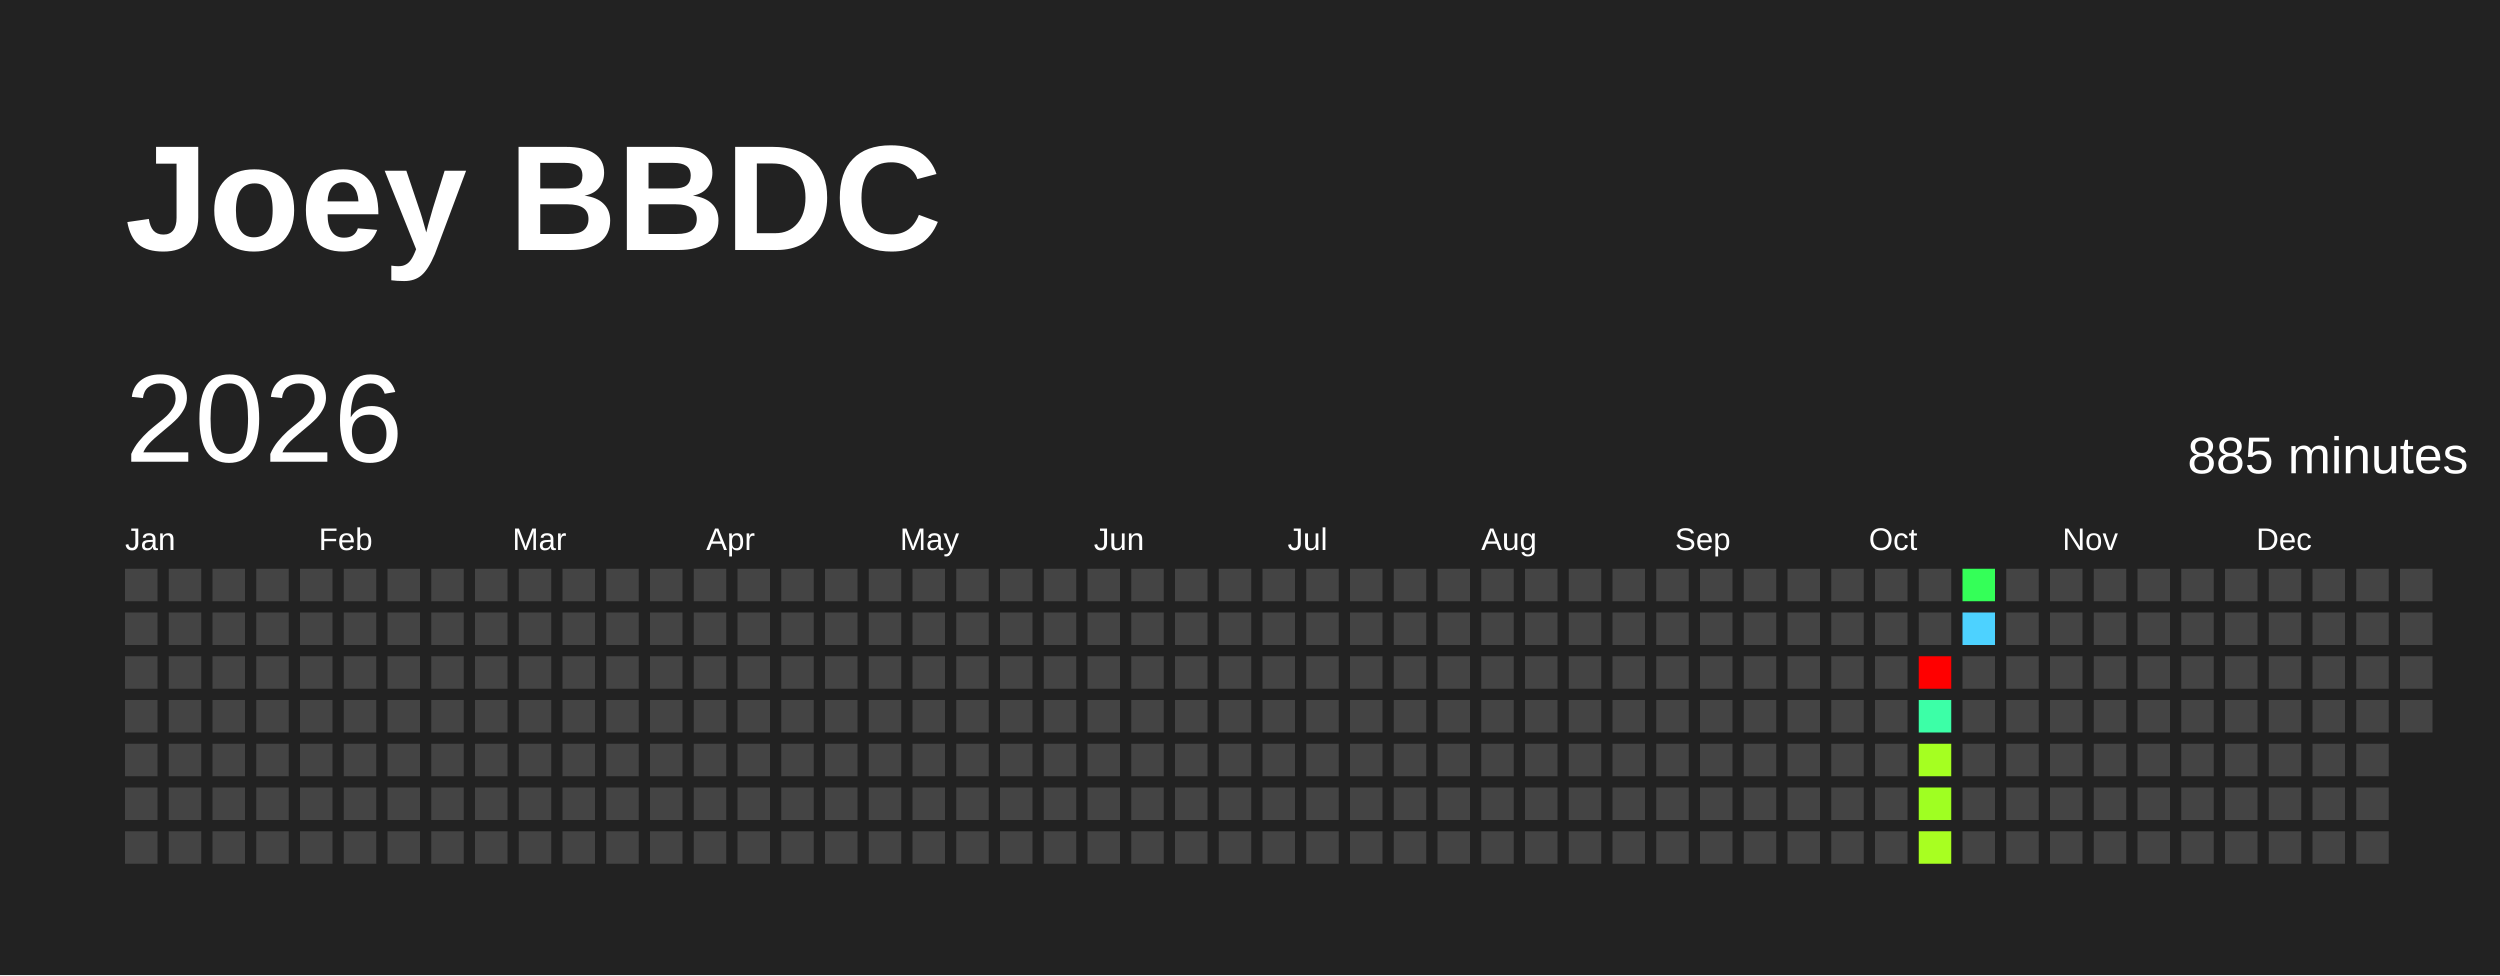
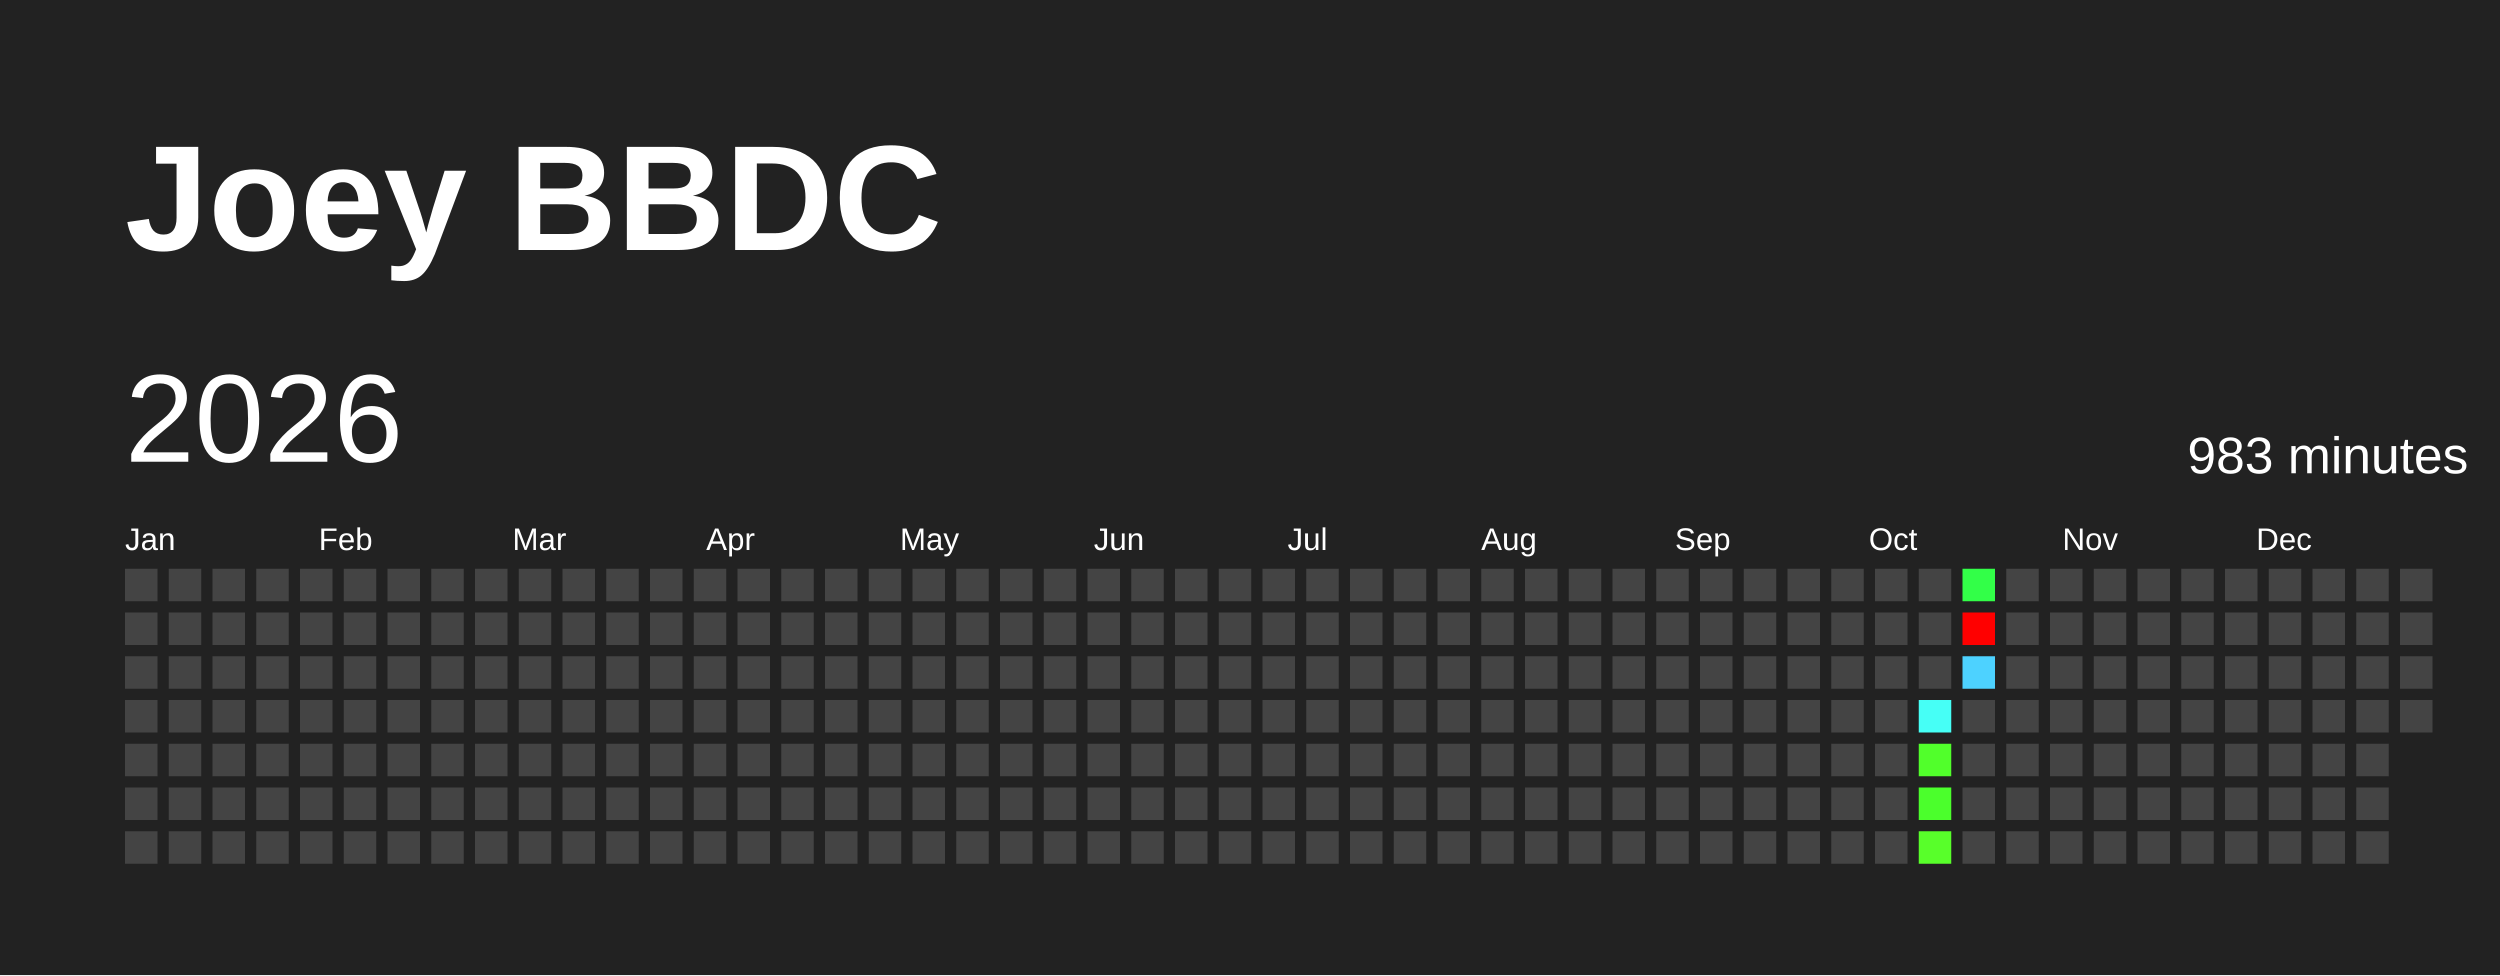
<svg xmlns="http://www.w3.org/2000/svg" baseProfile="full" height="78mm" version="1.1" viewBox="0,0,200,78" width="200mm">
  <defs />
  <rect fill="#222222" height="78" width="200" x="0" y="0" />
  <text fill="#FFFFFF" style="font-size:12px; font-family:Arial; font-weight:bold;" x="10" y="20">Joey BBDC</text>
  <text dominant-baseline="hanging" fill="#FFFFFF" style="font-size:10.0px; font-family:Arial;" x="10" y="30">2026</text>
-   <text dominant-baseline="hanging" fill="#FFFFFF" style="font-size:4.125px; font-family:Arial;" x="175" y="35">885 minutes</text>
+   <text dominant-baseline="hanging" fill="#FFFFFF" style="font-size:4.125px; font-family:Arial;" x="175" y="35">983 minutes</text>
  <text fill="#FFFFFF" style="font-size:2.5px; font-family:Arial" x="10.0" y="44">Jan</text>
  <text fill="#FFFFFF" style="font-size:2.5px; font-family:Arial" x="25.5" y="44">Feb</text>
  <text fill="#FFFFFF" style="font-size:2.5px; font-family:Arial" x="41.0" y="44">Mar</text>
  <text fill="#FFFFFF" style="font-size:2.5px; font-family:Arial" x="56.5" y="44">Apr</text>
  <text fill="#FFFFFF" style="font-size:2.5px; font-family:Arial" x="72.0" y="44">May</text>
  <text fill="#FFFFFF" style="font-size:2.5px; font-family:Arial" x="87.5" y="44">Jun</text>
  <text fill="#FFFFFF" style="font-size:2.5px; font-family:Arial" x="103.0" y="44">Jul</text>
  <text fill="#FFFFFF" style="font-size:2.5px; font-family:Arial" x="118.5" y="44">Aug</text>
  <text fill="#FFFFFF" style="font-size:2.5px; font-family:Arial" x="134.0" y="44">Sep</text>
  <text fill="#FFFFFF" style="font-size:2.5px; font-family:Arial" x="149.5" y="44">Oct</text>
  <text fill="#FFFFFF" style="font-size:2.5px; font-family:Arial" x="165.0" y="44">Nov</text>
  <text fill="#FFFFFF" style="font-size:2.5px; font-family:Arial" x="180.5" y="44">Dec</text>
  <rect fill="#444444" height="2.6" width="2.6" x="10.0" y="45.5" />
  <rect fill="#444444" height="2.6" width="2.6" x="10.0" y="49.0" />
  <rect fill="#444444" height="2.6" width="2.6" x="10.0" y="52.5" />
  <rect fill="#444444" height="2.6" width="2.6" x="10.0" y="56.0" />
  <rect fill="#444444" height="2.6" width="2.6" x="10.0" y="59.5" />
  <rect fill="#444444" height="2.6" width="2.6" x="10.0" y="63.0" />
  <rect fill="#444444" height="2.6" width="2.6" x="10.0" y="66.5" />
  <rect fill="#444444" height="2.6" width="2.6" x="13.5" y="45.5" />
  <rect fill="#444444" height="2.6" width="2.6" x="13.5" y="49.0" />
  <rect fill="#444444" height="2.6" width="2.6" x="13.5" y="52.5" />
  <rect fill="#444444" height="2.6" width="2.6" x="13.5" y="56.0" />
  <rect fill="#444444" height="2.6" width="2.6" x="13.5" y="59.5" />
  <rect fill="#444444" height="2.6" width="2.6" x="13.5" y="63.0" />
  <rect fill="#444444" height="2.6" width="2.6" x="13.5" y="66.5" />
  <rect fill="#444444" height="2.6" width="2.6" x="17.0" y="45.5" />
  <rect fill="#444444" height="2.6" width="2.6" x="17.0" y="49.0" />
  <rect fill="#444444" height="2.6" width="2.6" x="17.0" y="52.5" />
  <rect fill="#444444" height="2.6" width="2.6" x="17.0" y="56.0" />
  <rect fill="#444444" height="2.6" width="2.6" x="17.0" y="59.5" />
  <rect fill="#444444" height="2.6" width="2.6" x="17.0" y="63.0" />
  <rect fill="#444444" height="2.6" width="2.6" x="17.0" y="66.5" />
  <rect fill="#444444" height="2.6" width="2.6" x="20.5" y="45.5" />
  <rect fill="#444444" height="2.6" width="2.6" x="20.5" y="49.0" />
  <rect fill="#444444" height="2.6" width="2.6" x="20.5" y="52.5" />
  <rect fill="#444444" height="2.6" width="2.6" x="20.5" y="56.0" />
  <rect fill="#444444" height="2.6" width="2.6" x="20.5" y="59.5" />
  <rect fill="#444444" height="2.6" width="2.6" x="20.5" y="63.0" />
  <rect fill="#444444" height="2.6" width="2.6" x="20.5" y="66.5" />
  <rect fill="#444444" height="2.6" width="2.6" x="24.0" y="45.5" />
  <rect fill="#444444" height="2.6" width="2.6" x="24.0" y="49.0" />
  <rect fill="#444444" height="2.6" width="2.6" x="24.0" y="52.5" />
  <rect fill="#444444" height="2.6" width="2.6" x="24.0" y="56.0" />
  <rect fill="#444444" height="2.6" width="2.6" x="24.0" y="59.5" />
  <rect fill="#444444" height="2.6" width="2.6" x="24.0" y="63.0" />
  <rect fill="#444444" height="2.6" width="2.6" x="24.0" y="66.5" />
  <rect fill="#444444" height="2.6" width="2.6" x="27.5" y="45.5" />
  <rect fill="#444444" height="2.6" width="2.6" x="27.5" y="49.0" />
  <rect fill="#444444" height="2.6" width="2.6" x="27.5" y="52.5" />
  <rect fill="#444444" height="2.6" width="2.6" x="27.5" y="56.0" />
  <rect fill="#444444" height="2.6" width="2.6" x="27.5" y="59.5" />
  <rect fill="#444444" height="2.6" width="2.6" x="27.5" y="63.0" />
  <rect fill="#444444" height="2.6" width="2.6" x="27.5" y="66.5" />
  <rect fill="#444444" height="2.6" width="2.6" x="31.0" y="45.5" />
  <rect fill="#444444" height="2.6" width="2.6" x="31.0" y="49.0" />
  <rect fill="#444444" height="2.6" width="2.6" x="31.0" y="52.5" />
  <rect fill="#444444" height="2.6" width="2.6" x="31.0" y="56.0" />
  <rect fill="#444444" height="2.6" width="2.6" x="31.0" y="59.5" />
  <rect fill="#444444" height="2.6" width="2.6" x="31.0" y="63.0" />
  <rect fill="#444444" height="2.6" width="2.6" x="31.0" y="66.5" />
  <rect fill="#444444" height="2.6" width="2.6" x="34.5" y="45.5" />
  <rect fill="#444444" height="2.6" width="2.6" x="34.5" y="49.0" />
  <rect fill="#444444" height="2.6" width="2.6" x="34.5" y="52.5" />
  <rect fill="#444444" height="2.6" width="2.6" x="34.5" y="56.0" />
  <rect fill="#444444" height="2.6" width="2.6" x="34.5" y="59.5" />
  <rect fill="#444444" height="2.6" width="2.6" x="34.5" y="63.0" />
  <rect fill="#444444" height="2.6" width="2.6" x="34.5" y="66.5" />
  <rect fill="#444444" height="2.6" width="2.6" x="38.0" y="45.5" />
  <rect fill="#444444" height="2.6" width="2.6" x="38.0" y="49.0" />
  <rect fill="#444444" height="2.6" width="2.6" x="38.0" y="52.5" />
  <rect fill="#444444" height="2.6" width="2.6" x="38.0" y="56.0" />
  <rect fill="#444444" height="2.6" width="2.6" x="38.0" y="59.5" />
  <rect fill="#444444" height="2.6" width="2.6" x="38.0" y="63.0" />
  <rect fill="#444444" height="2.6" width="2.6" x="38.0" y="66.5" />
  <rect fill="#444444" height="2.6" width="2.6" x="41.5" y="45.5" />
  <rect fill="#444444" height="2.6" width="2.6" x="41.5" y="49.0" />
  <rect fill="#444444" height="2.6" width="2.6" x="41.5" y="52.5" />
  <rect fill="#444444" height="2.6" width="2.6" x="41.5" y="56.0" />
  <rect fill="#444444" height="2.6" width="2.6" x="41.5" y="59.5" />
  <rect fill="#444444" height="2.6" width="2.6" x="41.5" y="63.0" />
  <rect fill="#444444" height="2.6" width="2.6" x="41.5" y="66.5" />
  <rect fill="#444444" height="2.6" width="2.6" x="45.0" y="45.5" />
  <rect fill="#444444" height="2.6" width="2.6" x="45.0" y="49.0" />
  <rect fill="#444444" height="2.6" width="2.6" x="45.0" y="52.5" />
  <rect fill="#444444" height="2.6" width="2.6" x="45.0" y="56.0" />
  <rect fill="#444444" height="2.6" width="2.6" x="45.0" y="59.5" />
  <rect fill="#444444" height="2.6" width="2.6" x="45.0" y="63.0" />
  <rect fill="#444444" height="2.6" width="2.6" x="45.0" y="66.5" />
  <rect fill="#444444" height="2.6" width="2.6" x="48.5" y="45.5" />
  <rect fill="#444444" height="2.6" width="2.6" x="48.5" y="49.0" />
  <rect fill="#444444" height="2.6" width="2.6" x="48.5" y="52.5" />
  <rect fill="#444444" height="2.6" width="2.6" x="48.5" y="56.0" />
  <rect fill="#444444" height="2.6" width="2.6" x="48.5" y="59.5" />
  <rect fill="#444444" height="2.6" width="2.6" x="48.5" y="63.0" />
  <rect fill="#444444" height="2.6" width="2.6" x="48.5" y="66.5" />
  <rect fill="#444444" height="2.6" width="2.6" x="52.0" y="45.5" />
  <rect fill="#444444" height="2.6" width="2.6" x="52.0" y="49.0" />
  <rect fill="#444444" height="2.6" width="2.6" x="52.0" y="52.5" />
  <rect fill="#444444" height="2.6" width="2.6" x="52.0" y="56.0" />
  <rect fill="#444444" height="2.6" width="2.6" x="52.0" y="59.5" />
  <rect fill="#444444" height="2.6" width="2.6" x="52.0" y="63.0" />
  <rect fill="#444444" height="2.6" width="2.6" x="52.0" y="66.5" />
  <rect fill="#444444" height="2.6" width="2.6" x="55.5" y="45.5" />
  <rect fill="#444444" height="2.6" width="2.6" x="55.5" y="49.0" />
  <rect fill="#444444" height="2.6" width="2.6" x="55.5" y="52.5" />
  <rect fill="#444444" height="2.6" width="2.6" x="55.5" y="56.0" />
  <rect fill="#444444" height="2.6" width="2.6" x="55.5" y="59.5" />
  <rect fill="#444444" height="2.6" width="2.6" x="55.5" y="63.0" />
  <rect fill="#444444" height="2.6" width="2.6" x="55.5" y="66.5" />
  <rect fill="#444444" height="2.6" width="2.6" x="59.0" y="45.5" />
  <rect fill="#444444" height="2.6" width="2.6" x="59.0" y="49.0" />
  <rect fill="#444444" height="2.6" width="2.6" x="59.0" y="52.5" />
  <rect fill="#444444" height="2.6" width="2.6" x="59.0" y="56.0" />
  <rect fill="#444444" height="2.6" width="2.6" x="59.0" y="59.5" />
  <rect fill="#444444" height="2.6" width="2.6" x="59.0" y="63.0" />
  <rect fill="#444444" height="2.6" width="2.6" x="59.0" y="66.5" />
  <rect fill="#444444" height="2.6" width="2.6" x="62.5" y="45.5" />
  <rect fill="#444444" height="2.6" width="2.6" x="62.5" y="49.0" />
  <rect fill="#444444" height="2.6" width="2.6" x="62.5" y="52.5" />
  <rect fill="#444444" height="2.6" width="2.6" x="62.5" y="56.0" />
  <rect fill="#444444" height="2.6" width="2.6" x="62.5" y="59.5" />
  <rect fill="#444444" height="2.6" width="2.6" x="62.5" y="63.0" />
  <rect fill="#444444" height="2.6" width="2.6" x="62.5" y="66.5" />
  <rect fill="#444444" height="2.6" width="2.6" x="66.0" y="45.5" />
  <rect fill="#444444" height="2.6" width="2.6" x="66.0" y="49.0" />
  <rect fill="#444444" height="2.6" width="2.6" x="66.0" y="52.5" />
  <rect fill="#444444" height="2.6" width="2.6" x="66.0" y="56.0" />
  <rect fill="#444444" height="2.6" width="2.6" x="66.0" y="59.5" />
  <rect fill="#444444" height="2.6" width="2.6" x="66.0" y="63.0" />
  <rect fill="#444444" height="2.6" width="2.6" x="66.0" y="66.5" />
  <rect fill="#444444" height="2.6" width="2.6" x="69.5" y="45.5" />
  <rect fill="#444444" height="2.6" width="2.6" x="69.5" y="49.0" />
  <rect fill="#444444" height="2.6" width="2.6" x="69.5" y="52.5" />
  <rect fill="#444444" height="2.6" width="2.6" x="69.5" y="56.0" />
  <rect fill="#444444" height="2.6" width="2.6" x="69.5" y="59.5" />
  <rect fill="#444444" height="2.6" width="2.6" x="69.5" y="63.0" />
  <rect fill="#444444" height="2.6" width="2.6" x="69.5" y="66.5" />
  <rect fill="#444444" height="2.6" width="2.6" x="73.0" y="45.5" />
  <rect fill="#444444" height="2.6" width="2.6" x="73.0" y="49.0" />
  <rect fill="#444444" height="2.6" width="2.6" x="73.0" y="52.5" />
  <rect fill="#444444" height="2.6" width="2.6" x="73.0" y="56.0" />
  <rect fill="#444444" height="2.6" width="2.6" x="73.0" y="59.5" />
  <rect fill="#444444" height="2.6" width="2.6" x="73.0" y="63.0" />
  <rect fill="#444444" height="2.6" width="2.6" x="73.0" y="66.5" />
  <rect fill="#444444" height="2.6" width="2.6" x="76.5" y="45.5" />
  <rect fill="#444444" height="2.6" width="2.6" x="76.5" y="49.0" />
  <rect fill="#444444" height="2.6" width="2.6" x="76.5" y="52.5" />
  <rect fill="#444444" height="2.6" width="2.6" x="76.5" y="56.0" />
  <rect fill="#444444" height="2.6" width="2.6" x="76.5" y="59.5" />
  <rect fill="#444444" height="2.6" width="2.6" x="76.5" y="63.0" />
  <rect fill="#444444" height="2.6" width="2.6" x="76.5" y="66.5" />
  <rect fill="#444444" height="2.6" width="2.6" x="80.0" y="45.5" />
  <rect fill="#444444" height="2.6" width="2.6" x="80.0" y="49.0" />
  <rect fill="#444444" height="2.6" width="2.6" x="80.0" y="52.5" />
  <rect fill="#444444" height="2.6" width="2.6" x="80.0" y="56.0" />
  <rect fill="#444444" height="2.6" width="2.6" x="80.0" y="59.5" />
  <rect fill="#444444" height="2.6" width="2.6" x="80.0" y="63.0" />
  <rect fill="#444444" height="2.6" width="2.6" x="80.0" y="66.5" />
  <rect fill="#444444" height="2.6" width="2.6" x="83.5" y="45.5" />
  <rect fill="#444444" height="2.6" width="2.6" x="83.5" y="49.0" />
  <rect fill="#444444" height="2.6" width="2.6" x="83.5" y="52.5" />
  <rect fill="#444444" height="2.6" width="2.6" x="83.5" y="56.0" />
  <rect fill="#444444" height="2.6" width="2.6" x="83.5" y="59.5" />
  <rect fill="#444444" height="2.6" width="2.6" x="83.5" y="63.0" />
  <rect fill="#444444" height="2.6" width="2.6" x="83.5" y="66.5" />
  <rect fill="#444444" height="2.6" width="2.6" x="87.0" y="45.5" />
  <rect fill="#444444" height="2.6" width="2.6" x="87.0" y="49.0" />
  <rect fill="#444444" height="2.6" width="2.6" x="87.0" y="52.5" />
  <rect fill="#444444" height="2.6" width="2.6" x="87.0" y="56.0" />
  <rect fill="#444444" height="2.6" width="2.6" x="87.0" y="59.5" />
  <rect fill="#444444" height="2.6" width="2.6" x="87.0" y="63.0" />
  <rect fill="#444444" height="2.6" width="2.6" x="87.0" y="66.5" />
  <rect fill="#444444" height="2.6" width="2.6" x="90.5" y="45.5" />
  <rect fill="#444444" height="2.6" width="2.6" x="90.5" y="49.0" />
  <rect fill="#444444" height="2.6" width="2.6" x="90.5" y="52.5" />
  <rect fill="#444444" height="2.6" width="2.6" x="90.5" y="56.0" />
  <rect fill="#444444" height="2.6" width="2.6" x="90.5" y="59.5" />
  <rect fill="#444444" height="2.6" width="2.6" x="90.5" y="63.0" />
  <rect fill="#444444" height="2.6" width="2.6" x="90.5" y="66.5" />
  <rect fill="#444444" height="2.6" width="2.6" x="94.0" y="45.5" />
  <rect fill="#444444" height="2.6" width="2.6" x="94.0" y="49.0" />
  <rect fill="#444444" height="2.6" width="2.6" x="94.0" y="52.5" />
  <rect fill="#444444" height="2.6" width="2.6" x="94.0" y="56.0" />
  <rect fill="#444444" height="2.6" width="2.6" x="94.0" y="59.5" />
  <rect fill="#444444" height="2.6" width="2.6" x="94.0" y="63.0" />
  <rect fill="#444444" height="2.6" width="2.6" x="94.0" y="66.5" />
  <rect fill="#444444" height="2.6" width="2.6" x="97.5" y="45.5" />
  <rect fill="#444444" height="2.6" width="2.6" x="97.5" y="49.0" />
  <rect fill="#444444" height="2.6" width="2.6" x="97.5" y="52.5" />
  <rect fill="#444444" height="2.6" width="2.6" x="97.5" y="56.0" />
  <rect fill="#444444" height="2.6" width="2.6" x="97.5" y="59.5" />
  <rect fill="#444444" height="2.6" width="2.6" x="97.5" y="63.0" />
  <rect fill="#444444" height="2.6" width="2.6" x="97.5" y="66.5" />
  <rect fill="#444444" height="2.6" width="2.6" x="101.0" y="45.5" />
  <rect fill="#444444" height="2.6" width="2.6" x="101.0" y="49.0" />
  <rect fill="#444444" height="2.6" width="2.6" x="101.0" y="52.5" />
  <rect fill="#444444" height="2.6" width="2.6" x="101.0" y="56.0" />
  <rect fill="#444444" height="2.6" width="2.6" x="101.0" y="59.5" />
  <rect fill="#444444" height="2.6" width="2.6" x="101.0" y="63.0" />
  <rect fill="#444444" height="2.6" width="2.6" x="101.0" y="66.5" />
  <rect fill="#444444" height="2.6" width="2.6" x="104.5" y="45.5" />
  <rect fill="#444444" height="2.6" width="2.6" x="104.5" y="49.0" />
  <rect fill="#444444" height="2.6" width="2.6" x="104.5" y="52.5" />
  <rect fill="#444444" height="2.6" width="2.6" x="104.5" y="56.0" />
  <rect fill="#444444" height="2.6" width="2.6" x="104.5" y="59.5" />
  <rect fill="#444444" height="2.6" width="2.6" x="104.5" y="63.0" />
  <rect fill="#444444" height="2.6" width="2.6" x="104.5" y="66.5" />
  <rect fill="#444444" height="2.6" width="2.6" x="108.0" y="45.5" />
  <rect fill="#444444" height="2.6" width="2.6" x="108.0" y="49.0" />
  <rect fill="#444444" height="2.6" width="2.6" x="108.0" y="52.5" />
  <rect fill="#444444" height="2.6" width="2.6" x="108.0" y="56.0" />
  <rect fill="#444444" height="2.6" width="2.6" x="108.0" y="59.5" />
  <rect fill="#444444" height="2.6" width="2.6" x="108.0" y="63.0" />
  <rect fill="#444444" height="2.6" width="2.6" x="108.0" y="66.5" />
  <rect fill="#444444" height="2.6" width="2.6" x="111.5" y="45.5" />
  <rect fill="#444444" height="2.6" width="2.6" x="111.5" y="49.0" />
  <rect fill="#444444" height="2.6" width="2.6" x="111.5" y="52.5" />
  <rect fill="#444444" height="2.6" width="2.6" x="111.5" y="56.0" />
  <rect fill="#444444" height="2.6" width="2.6" x="111.5" y="59.5" />
  <rect fill="#444444" height="2.6" width="2.6" x="111.5" y="63.0" />
  <rect fill="#444444" height="2.6" width="2.6" x="111.5" y="66.5" />
  <rect fill="#444444" height="2.6" width="2.6" x="115.0" y="45.5" />
  <rect fill="#444444" height="2.6" width="2.6" x="115.0" y="49.0" />
  <rect fill="#444444" height="2.6" width="2.6" x="115.0" y="52.5" />
  <rect fill="#444444" height="2.6" width="2.6" x="115.0" y="56.0" />
  <rect fill="#444444" height="2.6" width="2.6" x="115.0" y="59.5" />
  <rect fill="#444444" height="2.6" width="2.6" x="115.0" y="63.0" />
  <rect fill="#444444" height="2.6" width="2.6" x="115.0" y="66.5" />
  <rect fill="#444444" height="2.6" width="2.6" x="118.5" y="45.5" />
  <rect fill="#444444" height="2.6" width="2.6" x="118.5" y="49.0" />
  <rect fill="#444444" height="2.6" width="2.6" x="118.5" y="52.5" />
  <rect fill="#444444" height="2.6" width="2.6" x="118.5" y="56.0" />
  <rect fill="#444444" height="2.6" width="2.6" x="118.5" y="59.5" />
  <rect fill="#444444" height="2.6" width="2.6" x="118.5" y="63.0" />
  <rect fill="#444444" height="2.6" width="2.6" x="118.5" y="66.5" />
  <rect fill="#444444" height="2.6" width="2.6" x="122.0" y="45.5" />
  <rect fill="#444444" height="2.6" width="2.6" x="122.0" y="49.0" />
  <rect fill="#444444" height="2.6" width="2.6" x="122.0" y="52.5" />
  <rect fill="#444444" height="2.6" width="2.6" x="122.0" y="56.0" />
  <rect fill="#444444" height="2.6" width="2.6" x="122.0" y="59.5" />
  <rect fill="#444444" height="2.6" width="2.6" x="122.0" y="63.0" />
  <rect fill="#444444" height="2.6" width="2.6" x="122.0" y="66.5" />
  <rect fill="#444444" height="2.6" width="2.6" x="125.5" y="45.5" />
  <rect fill="#444444" height="2.6" width="2.6" x="125.5" y="49.0" />
  <rect fill="#444444" height="2.6" width="2.6" x="125.5" y="52.5" />
  <rect fill="#444444" height="2.6" width="2.6" x="125.5" y="56.0" />
  <rect fill="#444444" height="2.6" width="2.6" x="125.5" y="59.5" />
  <rect fill="#444444" height="2.6" width="2.6" x="125.5" y="63.0" />
  <rect fill="#444444" height="2.6" width="2.6" x="125.5" y="66.5" />
  <rect fill="#444444" height="2.6" width="2.6" x="129.0" y="45.5" />
  <rect fill="#444444" height="2.6" width="2.6" x="129.0" y="49.0" />
  <rect fill="#444444" height="2.6" width="2.6" x="129.0" y="52.5" />
  <rect fill="#444444" height="2.6" width="2.6" x="129.0" y="56.0" />
  <rect fill="#444444" height="2.6" width="2.6" x="129.0" y="59.5" />
  <rect fill="#444444" height="2.6" width="2.6" x="129.0" y="63.0" />
  <rect fill="#444444" height="2.6" width="2.6" x="129.0" y="66.5" />
  <rect fill="#444444" height="2.6" width="2.6" x="132.5" y="45.5" />
  <rect fill="#444444" height="2.6" width="2.6" x="132.5" y="49.0" />
  <rect fill="#444444" height="2.6" width="2.6" x="132.5" y="52.5" />
  <rect fill="#444444" height="2.6" width="2.6" x="132.5" y="56.0" />
  <rect fill="#444444" height="2.6" width="2.6" x="132.5" y="59.5" />
  <rect fill="#444444" height="2.6" width="2.6" x="132.5" y="63.0" />
  <rect fill="#444444" height="2.6" width="2.6" x="132.5" y="66.5" />
  <rect fill="#444444" height="2.6" width="2.6" x="136.0" y="45.5" />
  <rect fill="#444444" height="2.6" width="2.6" x="136.0" y="49.0" />
  <rect fill="#444444" height="2.6" width="2.6" x="136.0" y="52.5" />
  <rect fill="#444444" height="2.6" width="2.6" x="136.0" y="56.0" />
  <rect fill="#444444" height="2.6" width="2.6" x="136.0" y="59.5" />
  <rect fill="#444444" height="2.6" width="2.6" x="136.0" y="63.0" />
  <rect fill="#444444" height="2.6" width="2.6" x="136.0" y="66.5" />
  <rect fill="#444444" height="2.6" width="2.6" x="139.5" y="45.5" />
  <rect fill="#444444" height="2.6" width="2.6" x="139.5" y="49.0" />
  <rect fill="#444444" height="2.6" width="2.6" x="139.5" y="52.5" />
  <rect fill="#444444" height="2.6" width="2.6" x="139.5" y="56.0" />
  <rect fill="#444444" height="2.6" width="2.6" x="139.5" y="59.5" />
  <rect fill="#444444" height="2.6" width="2.6" x="139.5" y="63.0" />
  <rect fill="#444444" height="2.6" width="2.6" x="139.5" y="66.5" />
  <rect fill="#444444" height="2.6" width="2.6" x="143.0" y="45.5" />
  <rect fill="#444444" height="2.6" width="2.6" x="143.0" y="49.0" />
  <rect fill="#444444" height="2.6" width="2.6" x="143.0" y="52.5" />
  <rect fill="#444444" height="2.6" width="2.6" x="143.0" y="56.0" />
  <rect fill="#444444" height="2.6" width="2.6" x="143.0" y="59.5" />
  <rect fill="#444444" height="2.6" width="2.6" x="143.0" y="63.0" />
  <rect fill="#444444" height="2.6" width="2.6" x="143.0" y="66.5" />
  <rect fill="#444444" height="2.6" width="2.6" x="146.5" y="45.5" />
  <rect fill="#444444" height="2.6" width="2.6" x="146.5" y="49.0" />
  <rect fill="#444444" height="2.6" width="2.6" x="146.5" y="52.5" />
  <rect fill="#444444" height="2.6" width="2.6" x="146.5" y="56.0" />
  <rect fill="#444444" height="2.6" width="2.6" x="146.5" y="59.5" />
  <rect fill="#444444" height="2.6" width="2.6" x="146.5" y="63.0" />
  <rect fill="#444444" height="2.6" width="2.6" x="146.5" y="66.5" />
  <rect fill="#444444" height="2.6" width="2.6" x="150.0" y="45.5" />
  <rect fill="#444444" height="2.6" width="2.6" x="150.0" y="49.0" />
  <rect fill="#444444" height="2.6" width="2.6" x="150.0" y="52.5" />
  <rect fill="#444444" height="2.6" width="2.6" x="150.0" y="56.0" />
  <rect fill="#444444" height="2.6" width="2.6" x="150.0" y="59.5" />
  <rect fill="#444444" height="2.6" width="2.6" x="150.0" y="63.0" />
  <rect fill="#444444" height="2.6" width="2.6" x="150.0" y="66.5" />
  <rect fill="#444444" height="2.6" width="2.6" x="153.5" y="45.5" />
  <rect fill="#444444" height="2.6" width="2.6" x="153.5" y="49.0" />
-   <rect fill="red" height="2.6" width="2.6" x="153.5" y="52.5" />
-   <rect fill="#3cffa7" height="2.6" width="2.6" x="153.5" y="56.0" />
-   <rect fill="#a5ff21" height="2.6" width="2.6" x="153.5" y="59.5" />
-   <rect fill="#9fff22" height="2.6" width="2.6" x="153.5" y="63.0" />
-   <rect fill="#a8ff21" height="2.6" width="2.6" x="153.5" y="66.5" />
-   <rect fill="#34ff58" height="2.6" width="2.6" x="157.0" y="45.5" />
-   <rect fill="#4dd2ff" height="2.6" width="2.6" x="157.0" y="49.0" />
-   <rect fill="#444444" height="2.6" width="2.6" x="157.0" y="52.5" />
+   <rect fill="#444444" height="2.6" width="2.6" x="153.5" y="52.5" />
+   <rect fill="#46fff6" height="2.6" width="2.6" x="153.5" y="56.0" />
+   <rect fill="#51ff2b" height="2.6" width="2.6" x="153.5" y="59.5" />
+   <rect fill="#4bff2c" height="2.6" width="2.6" x="153.5" y="63.0" />
+   <rect fill="#58ff2a" height="2.6" width="2.6" x="153.5" y="66.5" />
+   <rect fill="#32ff48" height="2.6" width="2.6" x="157.0" y="45.5" />
+   <rect fill="red" height="2.6" width="2.6" x="157.0" y="49.0" />
+   <rect fill="#4dd2ff" height="2.6" width="2.6" x="157.0" y="52.5" />
  <rect fill="#444444" height="2.6" width="2.6" x="157.0" y="56.0" />
  <rect fill="#444444" height="2.6" width="2.6" x="157.0" y="59.5" />
  <rect fill="#444444" height="2.6" width="2.6" x="157.0" y="63.0" />
  <rect fill="#444444" height="2.6" width="2.6" x="157.0" y="66.5" />
  <rect fill="#444444" height="2.6" width="2.6" x="160.5" y="45.5" />
  <rect fill="#444444" height="2.6" width="2.6" x="160.5" y="49.0" />
  <rect fill="#444444" height="2.6" width="2.6" x="160.5" y="52.5" />
  <rect fill="#444444" height="2.6" width="2.6" x="160.5" y="56.0" />
  <rect fill="#444444" height="2.6" width="2.6" x="160.5" y="59.5" />
  <rect fill="#444444" height="2.6" width="2.6" x="160.5" y="63.0" />
  <rect fill="#444444" height="2.6" width="2.6" x="160.5" y="66.5" />
  <rect fill="#444444" height="2.6" width="2.6" x="164.0" y="45.5" />
  <rect fill="#444444" height="2.6" width="2.6" x="164.0" y="49.0" />
  <rect fill="#444444" height="2.6" width="2.6" x="164.0" y="52.5" />
  <rect fill="#444444" height="2.6" width="2.6" x="164.0" y="56.0" />
  <rect fill="#444444" height="2.6" width="2.6" x="164.0" y="59.5" />
  <rect fill="#444444" height="2.6" width="2.6" x="164.0" y="63.0" />
  <rect fill="#444444" height="2.6" width="2.6" x="164.0" y="66.5" />
  <rect fill="#444444" height="2.6" width="2.6" x="167.5" y="45.5" />
  <rect fill="#444444" height="2.6" width="2.6" x="167.5" y="49.0" />
  <rect fill="#444444" height="2.6" width="2.6" x="167.5" y="52.5" />
  <rect fill="#444444" height="2.6" width="2.6" x="167.5" y="56.0" />
  <rect fill="#444444" height="2.6" width="2.6" x="167.5" y="59.5" />
  <rect fill="#444444" height="2.6" width="2.6" x="167.5" y="63.0" />
  <rect fill="#444444" height="2.6" width="2.6" x="167.5" y="66.5" />
  <rect fill="#444444" height="2.6" width="2.6" x="171.0" y="45.5" />
  <rect fill="#444444" height="2.6" width="2.6" x="171.0" y="49.0" />
  <rect fill="#444444" height="2.6" width="2.6" x="171.0" y="52.5" />
  <rect fill="#444444" height="2.6" width="2.6" x="171.0" y="56.0" />
  <rect fill="#444444" height="2.6" width="2.6" x="171.0" y="59.5" />
  <rect fill="#444444" height="2.6" width="2.6" x="171.0" y="63.0" />
  <rect fill="#444444" height="2.6" width="2.6" x="171.0" y="66.5" />
  <rect fill="#444444" height="2.6" width="2.6" x="174.5" y="45.5" />
  <rect fill="#444444" height="2.6" width="2.6" x="174.5" y="49.0" />
  <rect fill="#444444" height="2.6" width="2.6" x="174.5" y="52.5" />
  <rect fill="#444444" height="2.6" width="2.6" x="174.5" y="56.0" />
  <rect fill="#444444" height="2.6" width="2.6" x="174.5" y="59.5" />
  <rect fill="#444444" height="2.6" width="2.6" x="174.5" y="63.0" />
  <rect fill="#444444" height="2.6" width="2.6" x="174.5" y="66.5" />
  <rect fill="#444444" height="2.6" width="2.6" x="178.0" y="45.5" />
  <rect fill="#444444" height="2.6" width="2.6" x="178.0" y="49.0" />
  <rect fill="#444444" height="2.6" width="2.6" x="178.0" y="52.5" />
  <rect fill="#444444" height="2.6" width="2.6" x="178.0" y="56.0" />
  <rect fill="#444444" height="2.6" width="2.6" x="178.0" y="59.5" />
  <rect fill="#444444" height="2.6" width="2.6" x="178.0" y="63.0" />
  <rect fill="#444444" height="2.6" width="2.6" x="178.0" y="66.5" />
  <rect fill="#444444" height="2.6" width="2.6" x="181.5" y="45.5" />
  <rect fill="#444444" height="2.6" width="2.6" x="181.5" y="49.0" />
  <rect fill="#444444" height="2.6" width="2.6" x="181.5" y="52.5" />
  <rect fill="#444444" height="2.6" width="2.6" x="181.5" y="56.0" />
  <rect fill="#444444" height="2.6" width="2.6" x="181.5" y="59.5" />
  <rect fill="#444444" height="2.6" width="2.6" x="181.5" y="63.0" />
  <rect fill="#444444" height="2.6" width="2.6" x="181.5" y="66.5" />
  <rect fill="#444444" height="2.6" width="2.6" x="185.0" y="45.5" />
  <rect fill="#444444" height="2.6" width="2.6" x="185.0" y="49.0" />
  <rect fill="#444444" height="2.6" width="2.6" x="185.0" y="52.5" />
  <rect fill="#444444" height="2.6" width="2.6" x="185.0" y="56.0" />
  <rect fill="#444444" height="2.6" width="2.6" x="185.0" y="59.5" />
  <rect fill="#444444" height="2.6" width="2.6" x="185.0" y="63.0" />
  <rect fill="#444444" height="2.6" width="2.6" x="185.0" y="66.5" />
  <rect fill="#444444" height="2.6" width="2.6" x="188.5" y="45.5" />
  <rect fill="#444444" height="2.6" width="2.6" x="188.5" y="49.0" />
  <rect fill="#444444" height="2.6" width="2.6" x="188.5" y="52.5" />
  <rect fill="#444444" height="2.6" width="2.6" x="188.5" y="56.0" />
  <rect fill="#444444" height="2.6" width="2.6" x="188.5" y="59.5" />
  <rect fill="#444444" height="2.6" width="2.6" x="188.5" y="63.0" />
  <rect fill="#444444" height="2.6" width="2.6" x="188.5" y="66.5" />
  <rect fill="#444444" height="2.6" width="2.6" x="192.0" y="45.5" />
  <rect fill="#444444" height="2.6" width="2.6" x="192.0" y="49.0" />
  <rect fill="#444444" height="2.6" width="2.6" x="192.0" y="52.5" />
  <rect fill="#444444" height="2.6" width="2.6" x="192.0" y="56.0" />
</svg>
